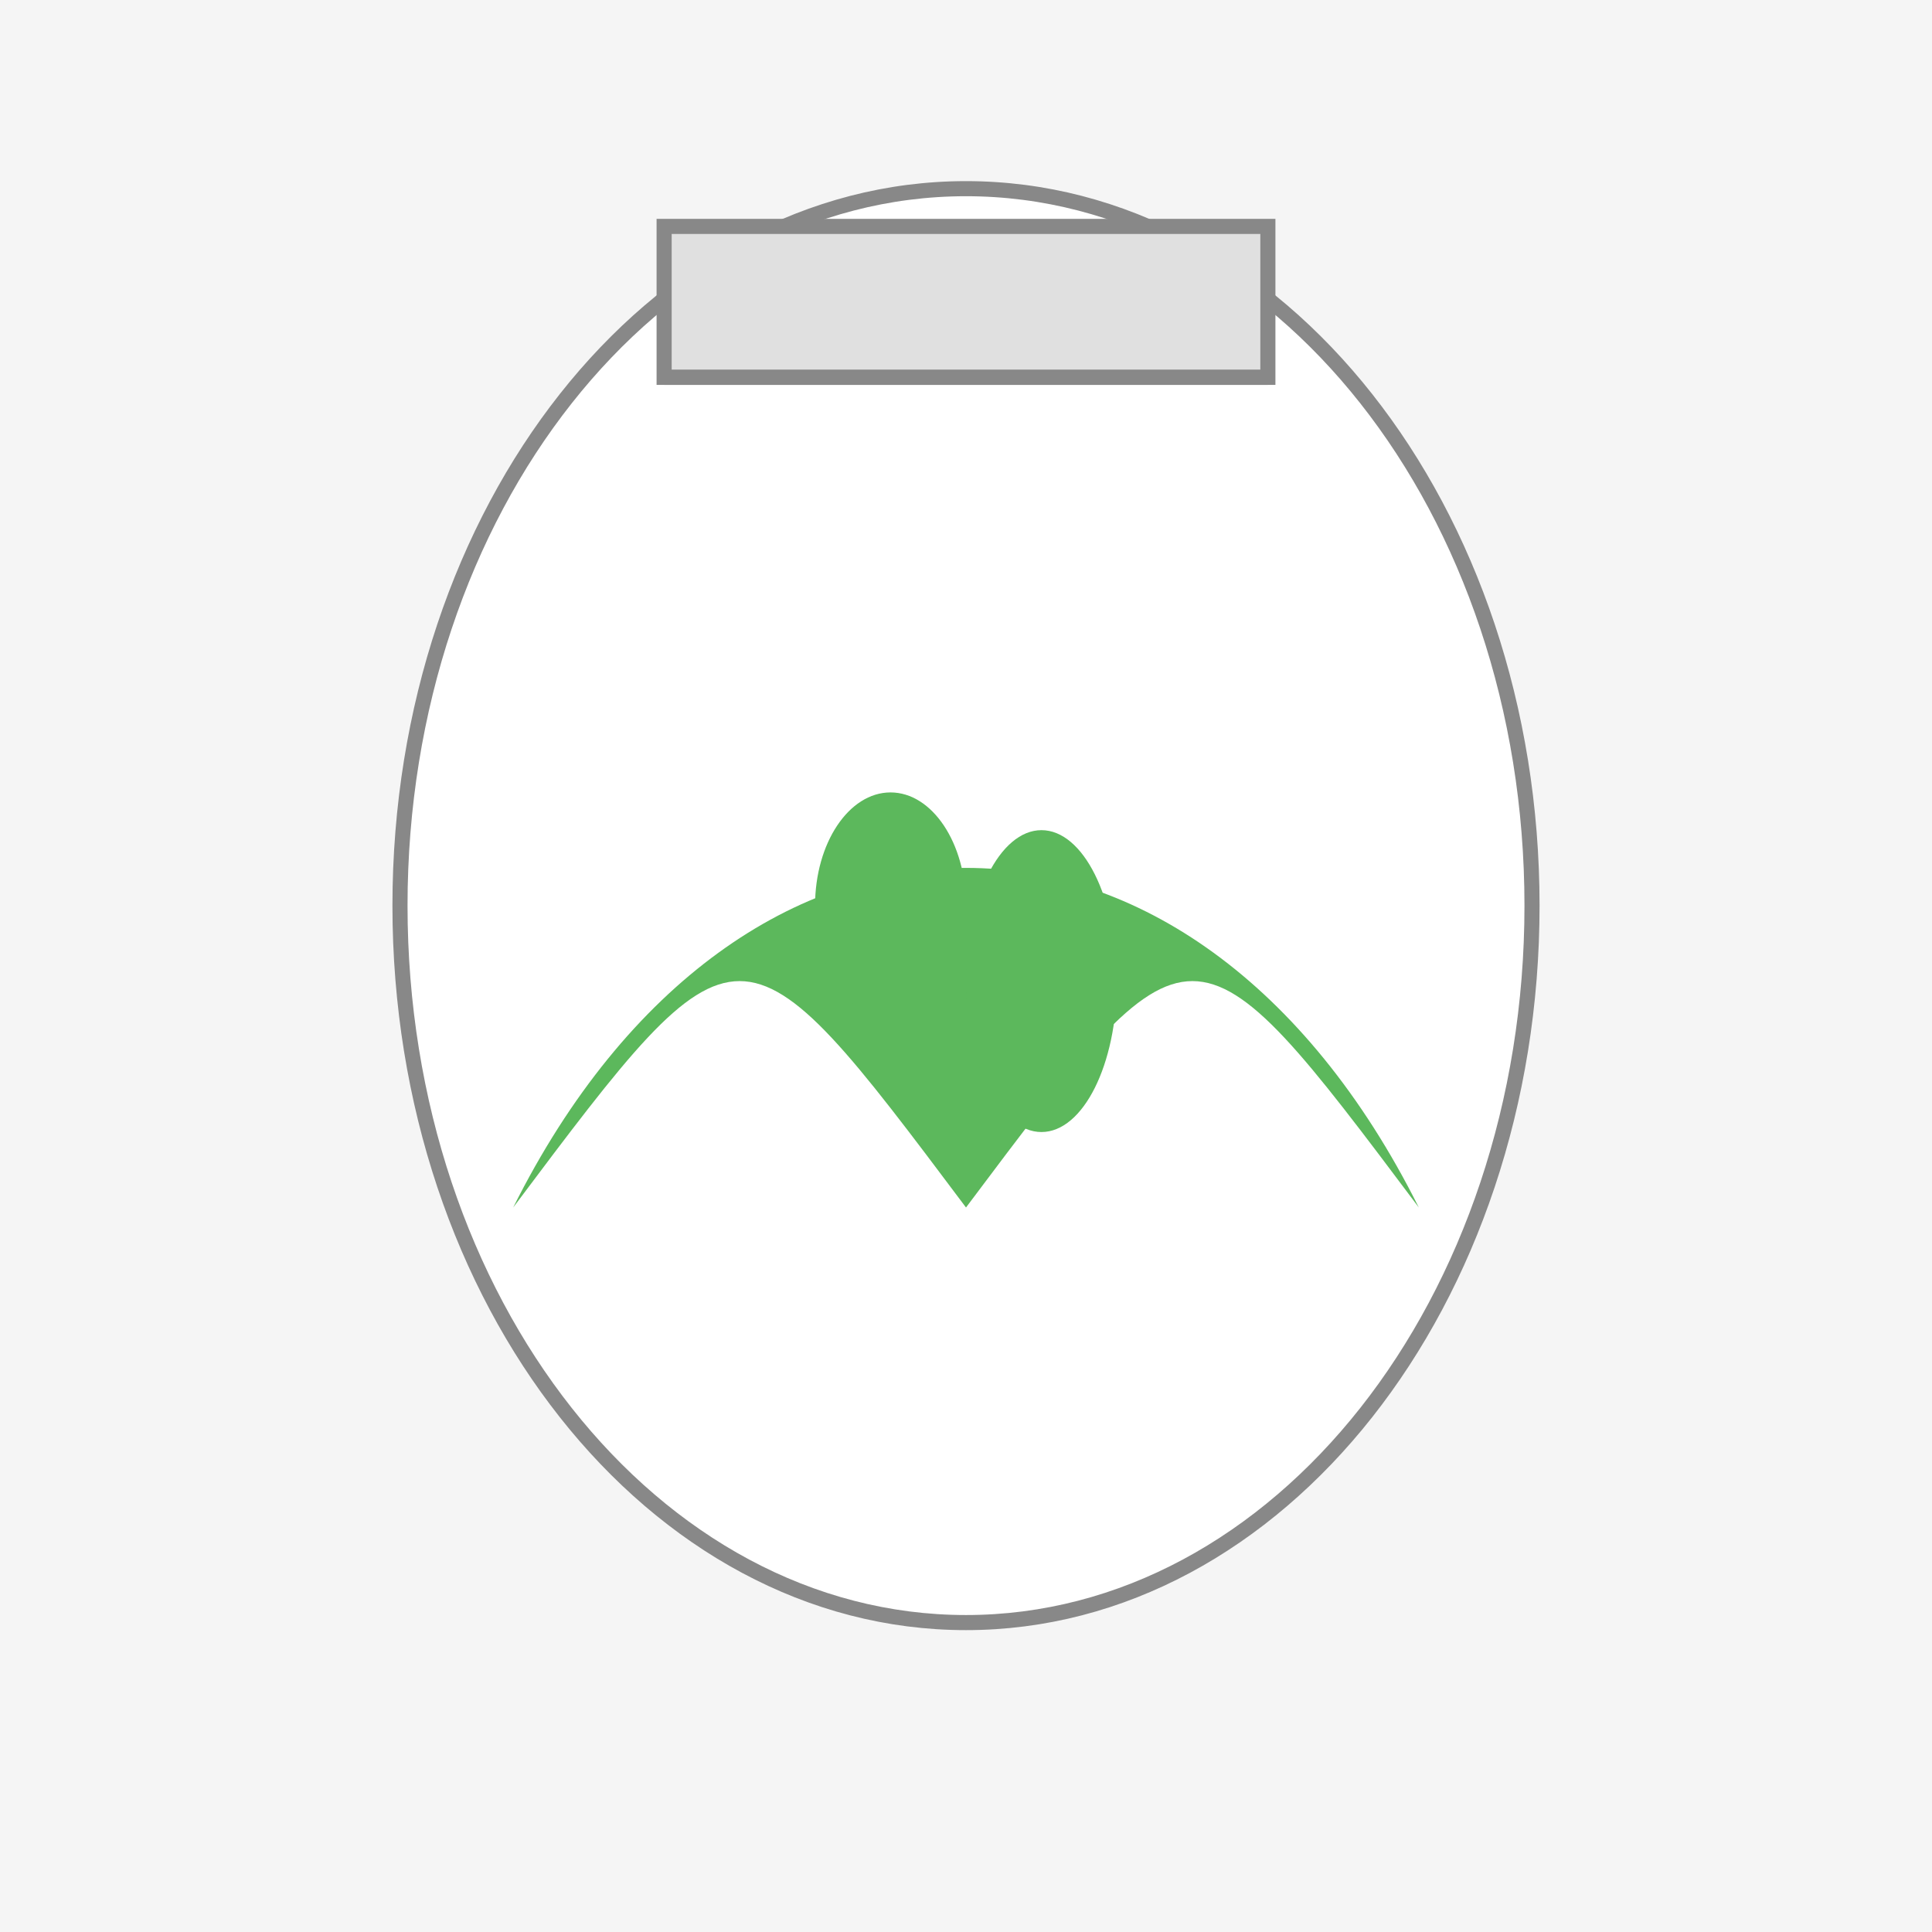
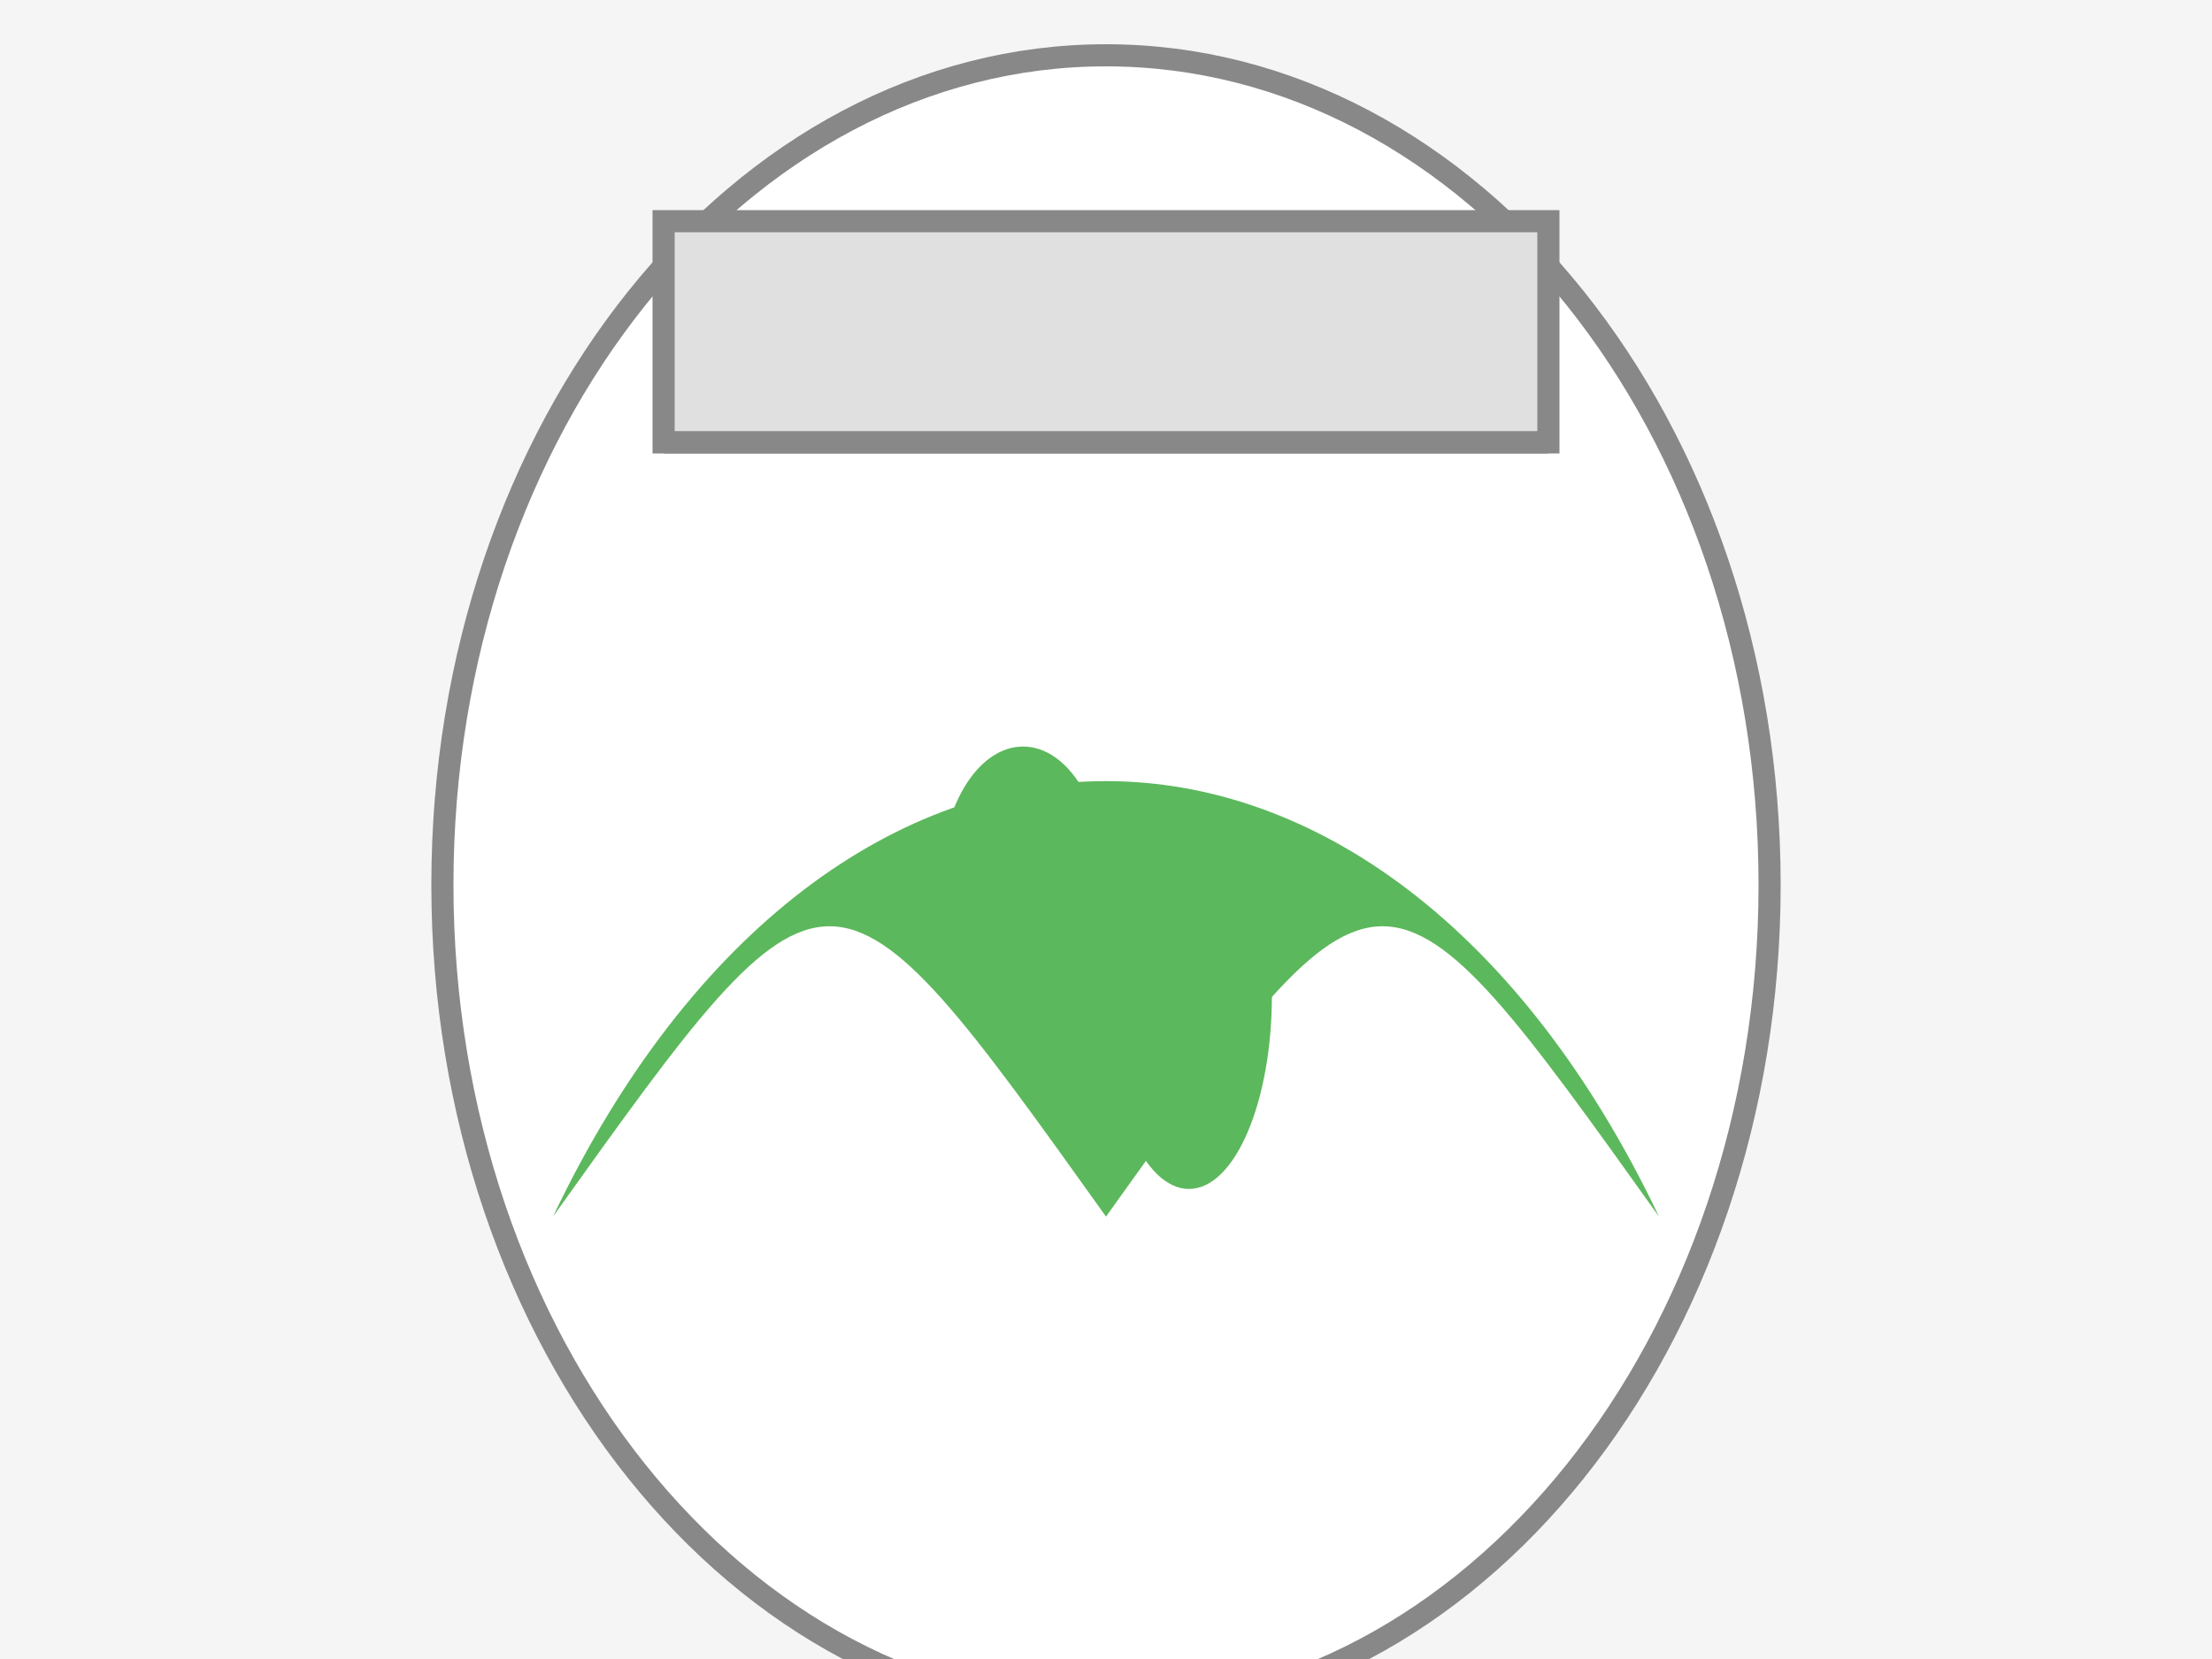
- <svg xmlns="http://www.w3.org/2000/svg" viewBox="0 0 512 512">
-   <rect width="512" height="512" fill="#f5f5f5" />
+ <svg xmlns="http://www.w3.org/2000/svg" viewBox="0 0 400 300">
+   <rect width="400" height="300" fill="#f5f5f5" />
  <g stroke="#888" stroke-width="4" fill="none">
-     <ellipse cx="256" cy="240" rx="150" ry="190" fill="#ffffff" />
-     <rect x="176" y="60" width="160" height="40" fill="#e0e0e0" />
-     <line x1="176" y1="100" x2="336" y2="100" />
+     <ellipse cx="200" cy="160" rx="120" ry="150" fill="#ffffff" />
+     <rect x="120" y="40" width="160" height="40" fill="#e0e0e0" />
+     <line x1="120" y1="80" x2="280" y2="80" />
  </g>
  <g fill="#5cb85c">
-     <path d="M256 320c-60-80-60-80-120 0 60-120 180-120 240 0-60-80-60-80-120 0z" />
-     <ellipse cx="236" cy="240" rx="20" ry="30" />
-     <ellipse cx="276" cy="260" rx="20" ry="40" />
+     <path d="M200 220c-50-70-50-70-100 0 50-105 150-105 200 0-50-70-50-70-100 0z" />
+     <ellipse cx="185" cy="160" rx="15" ry="25" />
+     <ellipse cx="215" cy="180" rx="15" ry="35" />
  </g>
</svg>
